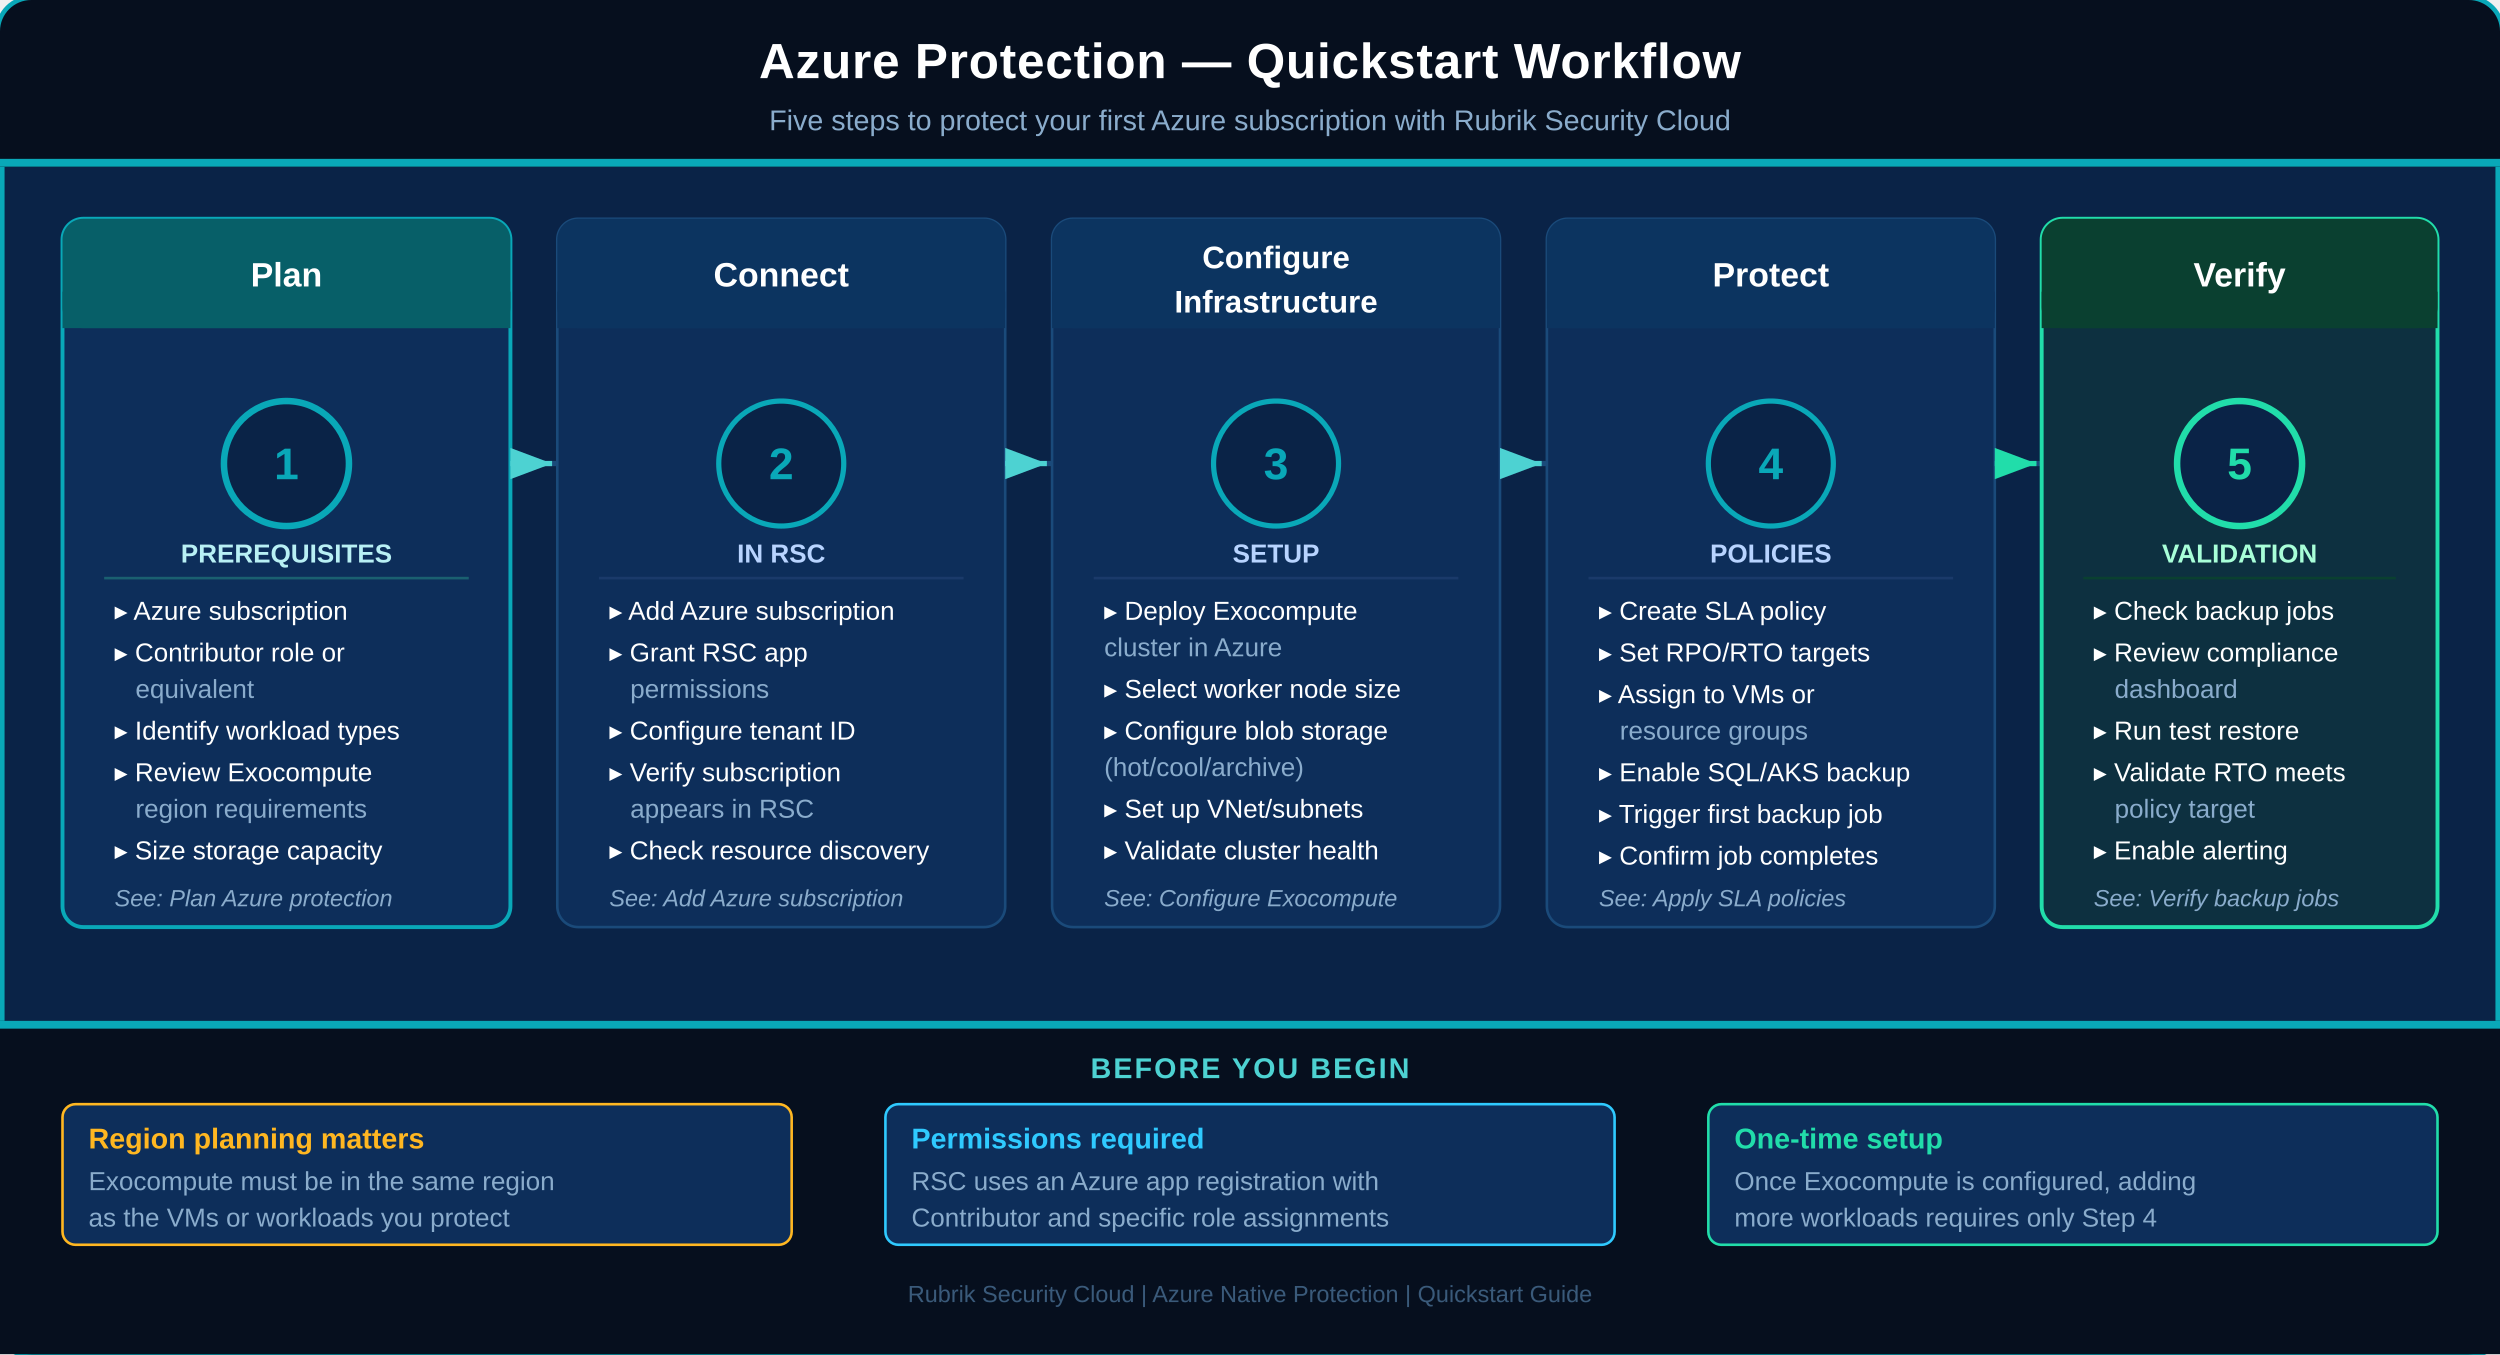
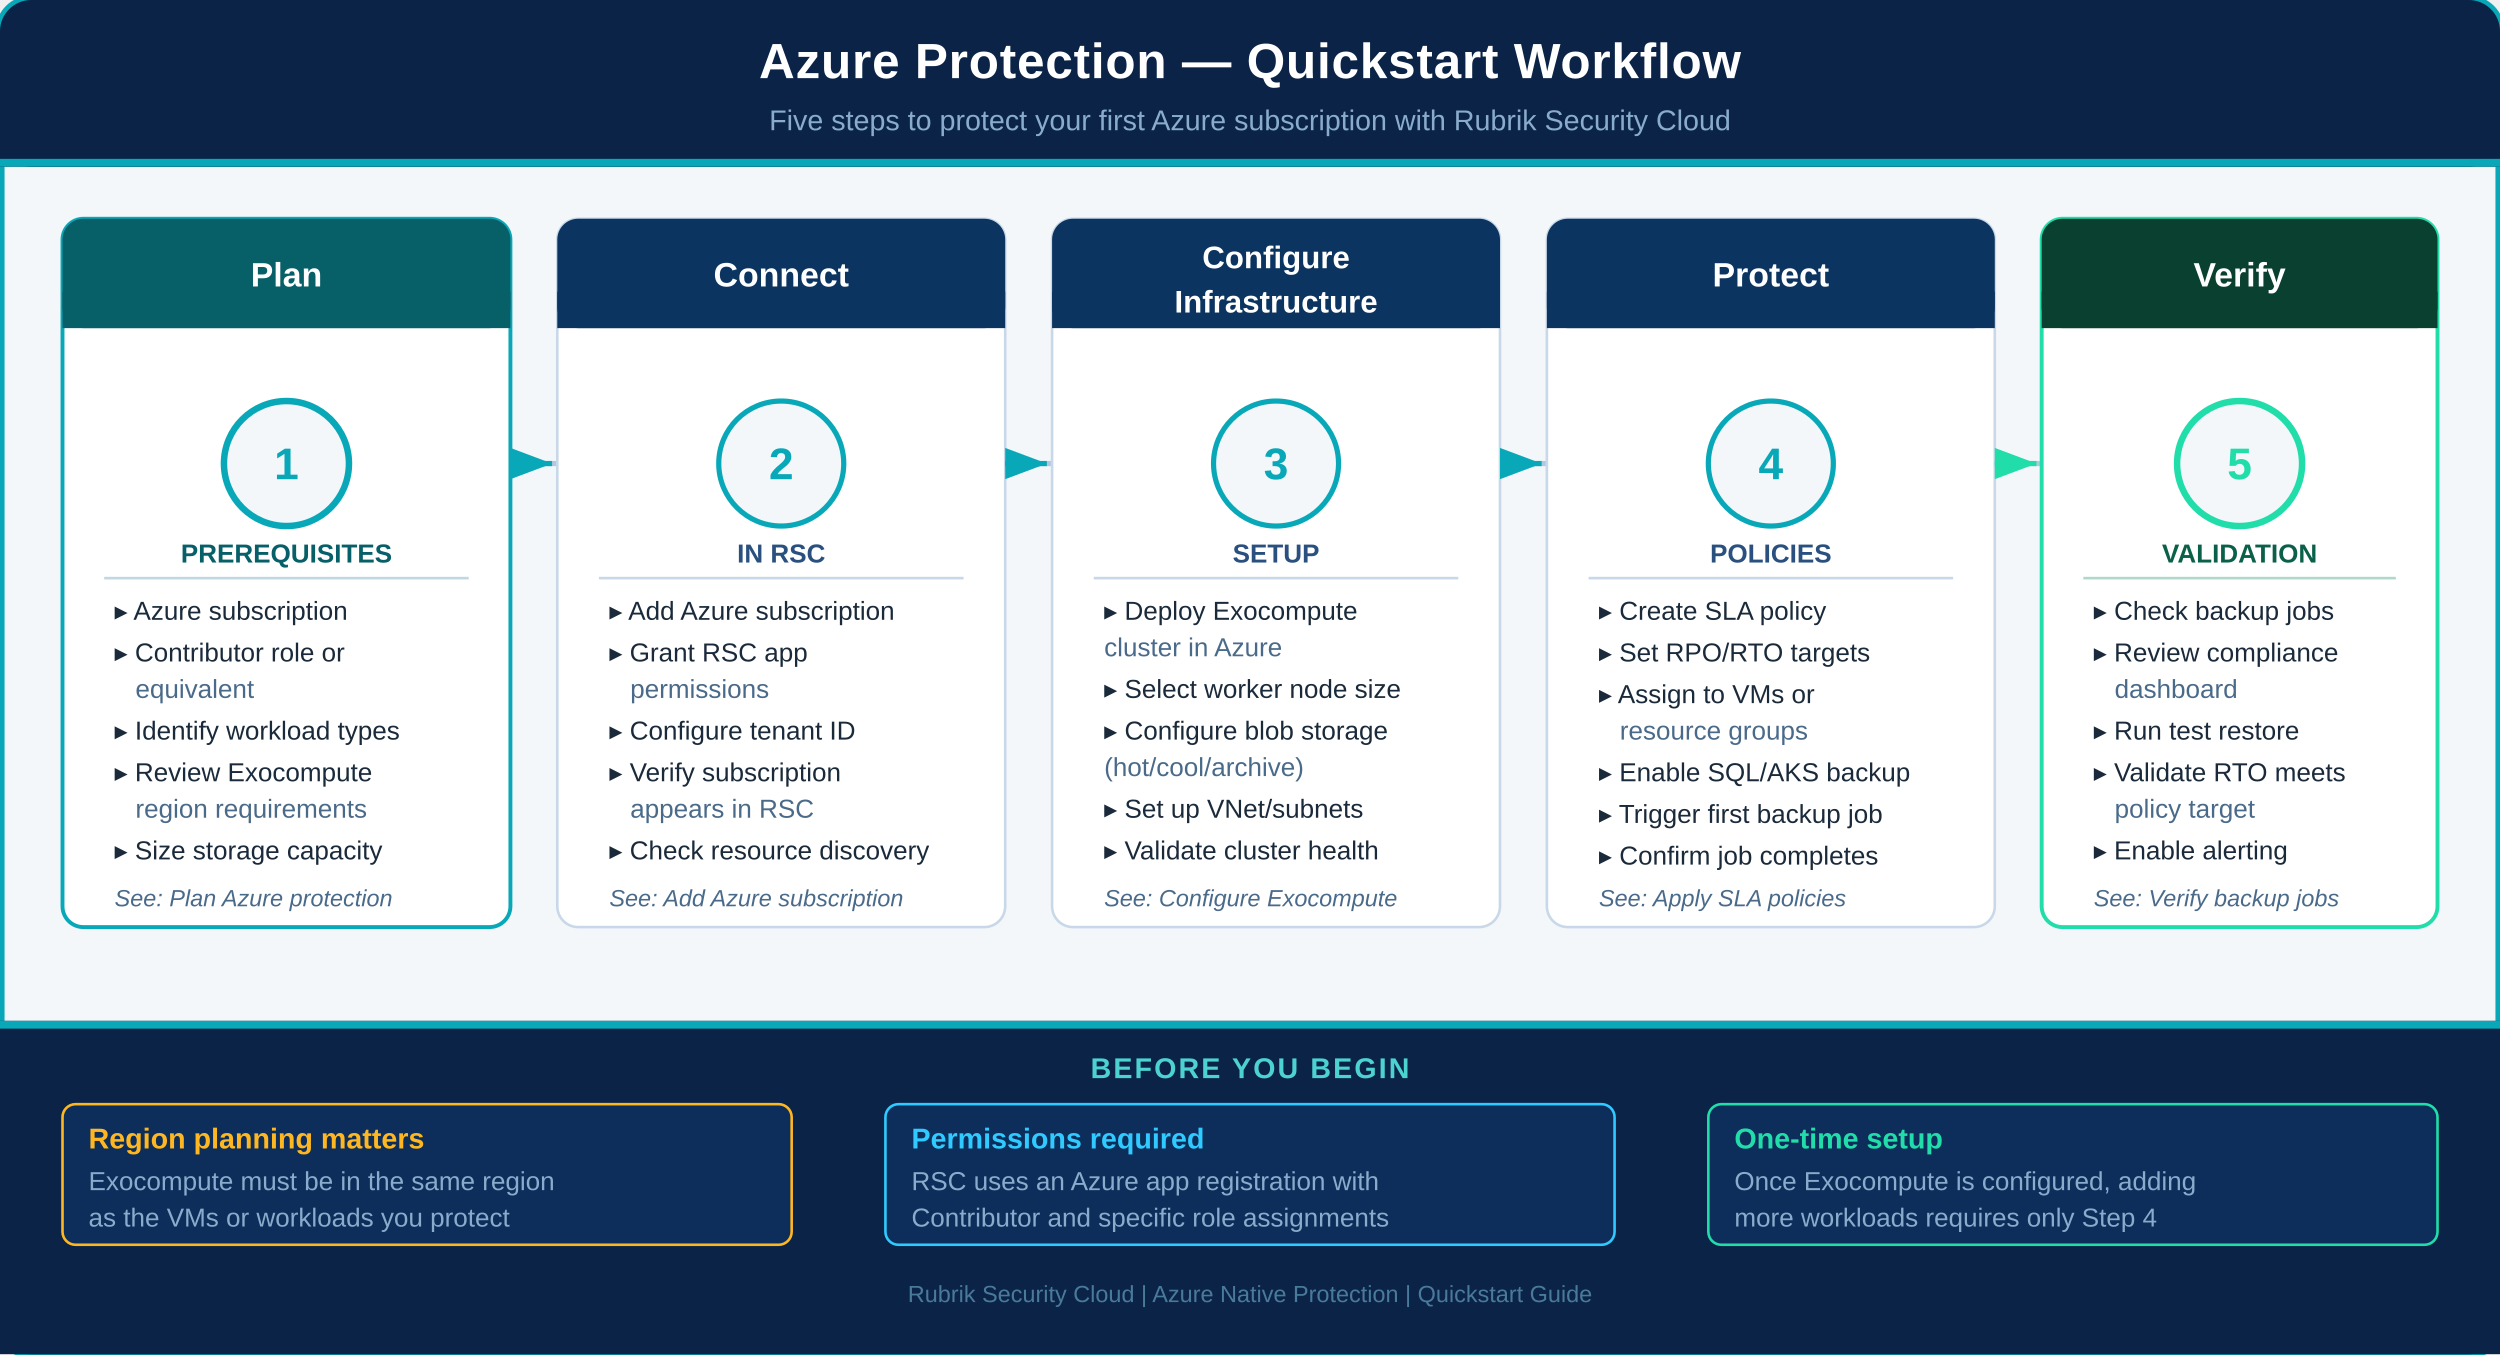
<svg xmlns="http://www.w3.org/2000/svg" width="960" height="520" viewBox="0 0 960 520" font-family="Segoe UI, Calibri, Arial, sans-serif">
-   <rect width="960" height="520" fill="#0A2347" rx="12" />
+   <rect width="960" height="520" fill="#F4F7FA" rx="12" />
  <rect width="960" height="520" fill="none" stroke="#09A8B8" stroke-width="3.5" rx="12" />
-   <rect x="0" y="0" width="960" height="64" fill="#060F1E" rx="12" />
-   <rect x="0" y="52" width="960" height="12" fill="#060F1E" />
+   <rect x="0" y="0" width="960" height="64" fill="#0A2347" rx="12" />
+   <rect x="0" y="52" width="960" height="12" fill="#0A2347" />
  <rect x="0" y="61" width="960" height="3" fill="#09A8B8" />
  <text x="480" y="30" text-anchor="middle" fill="#FFFFFF" font-size="19" font-weight="bold" letter-spacing="0.3">Azure Protection — Quickstart Workflow</text>
  <text x="480" y="50" text-anchor="middle" fill="#8AACCC" font-size="11">Five steps to protect your first Azure subscription with Rubrik Security Cloud</text>
-   <line x1="110" y1="178" x2="860" y2="178" stroke="#1A4A7A" stroke-width="2" />
-   <rect x="24" y="84" width="172" height="272" fill="#0D2E5A" rx="8" stroke="#09A8B8" stroke-width="1.5" />
+   <line x1="110" y1="178" x2="860" y2="178" stroke="#B0C8E0" stroke-width="2" />
+   <rect x="24" y="84" width="172" height="272" fill="#FFFFFF" rx="8" stroke="#09A8B8" stroke-width="1.5" />
  <rect x="24" y="84" width="172" height="42" fill="#075F68" rx="8" />
  <rect x="24" y="112" width="172" height="14" fill="#075F68" />
  <text x="110" y="110" text-anchor="middle" fill="#FFFFFF" font-size="13" font-weight="bold">Plan</text>
-   <circle cx="110" cy="178" r="24" fill="#0A2347" stroke="#09A8B8" stroke-width="2.5" />
+   <circle cx="110" cy="178" r="24" fill="#F4F7FA" stroke="#09A8B8" stroke-width="2.5" />
  <text x="110" y="184" text-anchor="middle" fill="#09A8B8" font-size="17" font-weight="bold">1</text>
-   <text x="110" y="216" text-anchor="middle" fill="#B8F0F4" font-size="10" font-weight="bold">PREREQUISITES</text>
-   <line x1="40" y1="222" x2="180" y2="222" stroke="#1A6070" stroke-width="1" />
-   <text x="44" y="238" fill="#FFFFFF" font-size="10">▸ Azure subscription</text>
-   <text x="44" y="254" fill="#FFFFFF" font-size="10">▸ Contributor role or</text>
-   <text x="52" y="268" fill="#8AACCC" font-size="10">  equivalent</text>
-   <text x="44" y="284" fill="#FFFFFF" font-size="10">▸ Identify workload types</text>
-   <text x="44" y="300" fill="#FFFFFF" font-size="10">▸ Review Exocompute</text>
-   <text x="52" y="314" fill="#8AACCC" font-size="10">  region requirements</text>
-   <text x="44" y="330" fill="#FFFFFF" font-size="10">▸ Size storage capacity</text>
-   <text x="44" y="348" fill="#8AACCC" font-size="9" font-style="italic">See: Plan Azure protection</text>
-   <polygon points="196,172 212,178 196,184" fill="#4DD2D2" />
-   <line x1="196" y1="178" x2="212" y2="178" stroke="#4DD2D2" stroke-width="2" />
-   <rect x="214" y="84" width="172" height="272" fill="#0D2E5A" rx="8" stroke="#1A4A7A" stroke-width="1" />
+   <text x="110" y="216" text-anchor="middle" fill="#075F68" font-size="10" font-weight="bold">PREREQUISITES</text>
+   <line x1="40" y1="222" x2="180" y2="222" stroke="#C0D8E0" stroke-width="1" />
+   <text x="44" y="238" fill="#1A2A3A" font-size="10">▸ Azure subscription</text>
+   <text x="44" y="254" fill="#1A2A3A" font-size="10">▸ Contributor role or</text>
+   <text x="52" y="268" fill="#4A6A8A" font-size="10">  equivalent</text>
+   <text x="44" y="284" fill="#1A2A3A" font-size="10">▸ Identify workload types</text>
+   <text x="44" y="300" fill="#1A2A3A" font-size="10">▸ Review Exocompute</text>
+   <text x="52" y="314" fill="#4A6A8A" font-size="10">  region requirements</text>
+   <text x="44" y="330" fill="#1A2A3A" font-size="10">▸ Size storage capacity</text>
+   <text x="44" y="348" fill="#4A6A8A" font-size="9" font-style="italic">See: Plan Azure protection</text>
+   <polygon points="196,172 212,178 196,184" fill="#09A8B8" />
+   <line x1="196" y1="178" x2="212" y2="178" stroke="#09A8B8" stroke-width="2" />
+   <rect x="214" y="84" width="172" height="272" fill="#FFFFFF" rx="8" stroke="#C8D8E8" stroke-width="1" />
  <rect x="214" y="84" width="172" height="42" fill="#0C3460" rx="8" />
  <rect x="214" y="112" width="172" height="14" fill="#0C3460" />
  <text x="300" y="110" text-anchor="middle" fill="#FFFFFF" font-size="13" font-weight="bold">Connect</text>
-   <circle cx="300" cy="178" r="24" fill="#0A2347" stroke="#09A8B8" stroke-width="2" />
+   <circle cx="300" cy="178" r="24" fill="#F4F7FA" stroke="#09A8B8" stroke-width="2" />
  <text x="300" y="184" text-anchor="middle" fill="#09A8B8" font-size="17" font-weight="bold">2</text>
-   <text x="300" y="216" text-anchor="middle" fill="#B8D4FF" font-size="10" font-weight="bold">IN RSC</text>
-   <line x1="230" y1="222" x2="370" y2="222" stroke="#1A3A6A" stroke-width="1" />
-   <text x="234" y="238" fill="#FFFFFF" font-size="10">▸ Add Azure subscription</text>
-   <text x="234" y="254" fill="#FFFFFF" font-size="10">▸ Grant RSC app</text>
-   <text x="242" y="268" fill="#8AACCC" font-size="10">  permissions</text>
-   <text x="234" y="284" fill="#FFFFFF" font-size="10">▸ Configure tenant ID</text>
-   <text x="234" y="300" fill="#FFFFFF" font-size="10">▸ Verify subscription</text>
-   <text x="242" y="314" fill="#8AACCC" font-size="10">  appears in RSC</text>
-   <text x="234" y="330" fill="#FFFFFF" font-size="10">▸ Check resource discovery</text>
-   <text x="234" y="348" fill="#8AACCC" font-size="9" font-style="italic">See: Add Azure subscription</text>
-   <polygon points="386,172 402,178 386,184" fill="#4DD2D2" />
-   <line x1="386" y1="178" x2="402" y2="178" stroke="#4DD2D2" stroke-width="2" />
-   <rect x="404" y="84" width="172" height="272" fill="#0D2E5A" rx="8" stroke="#1A4A7A" stroke-width="1" />
+   <text x="300" y="216" text-anchor="middle" fill="#2A5080" font-size="10" font-weight="bold">IN RSC</text>
+   <line x1="230" y1="222" x2="370" y2="222" stroke="#C8D8E8" stroke-width="1" />
+   <text x="234" y="238" fill="#1A2A3A" font-size="10">▸ Add Azure subscription</text>
+   <text x="234" y="254" fill="#1A2A3A" font-size="10">▸ Grant RSC app</text>
+   <text x="242" y="268" fill="#4A6A8A" font-size="10">  permissions</text>
+   <text x="234" y="284" fill="#1A2A3A" font-size="10">▸ Configure tenant ID</text>
+   <text x="234" y="300" fill="#1A2A3A" font-size="10">▸ Verify subscription</text>
+   <text x="242" y="314" fill="#4A6A8A" font-size="10">  appears in RSC</text>
+   <text x="234" y="330" fill="#1A2A3A" font-size="10">▸ Check resource discovery</text>
+   <text x="234" y="348" fill="#4A6A8A" font-size="9" font-style="italic">See: Add Azure subscription</text>
+   <polygon points="386,172 402,178 386,184" fill="#09A8B8" />
+   <line x1="386" y1="178" x2="402" y2="178" stroke="#09A8B8" stroke-width="2" />
+   <rect x="404" y="84" width="172" height="272" fill="#FFFFFF" rx="8" stroke="#C8D8E8" stroke-width="1" />
  <rect x="404" y="84" width="172" height="42" fill="#0C3460" rx="8" />
  <rect x="404" y="112" width="172" height="14" fill="#0C3460" />
  <text x="490" y="103" text-anchor="middle" fill="#FFFFFF" font-size="12" font-weight="bold">Configure</text>
  <text x="490" y="120" text-anchor="middle" fill="#FFFFFF" font-size="12" font-weight="bold">Infrastructure</text>
-   <circle cx="490" cy="178" r="24" fill="#0A2347" stroke="#09A8B8" stroke-width="2" />
+   <circle cx="490" cy="178" r="24" fill="#F4F7FA" stroke="#09A8B8" stroke-width="2" />
  <text x="490" y="184" text-anchor="middle" fill="#09A8B8" font-size="17" font-weight="bold">3</text>
-   <text x="490" y="216" text-anchor="middle" fill="#B8D4FF" font-size="10" font-weight="bold">SETUP</text>
-   <line x1="420" y1="222" x2="560" y2="222" stroke="#1A3A6A" stroke-width="1" />
-   <text x="424" y="238" fill="#FFFFFF" font-size="10">▸ Deploy Exocompute</text>
-   <text x="424" y="252" fill="#8AACCC" font-size="10">  cluster in Azure</text>
-   <text x="424" y="268" fill="#FFFFFF" font-size="10">▸ Select worker node size</text>
-   <text x="424" y="284" fill="#FFFFFF" font-size="10">▸ Configure blob storage</text>
-   <text x="424" y="298" fill="#8AACCC" font-size="10">  (hot/cool/archive)</text>
-   <text x="424" y="314" fill="#FFFFFF" font-size="10">▸ Set up VNet/subnets</text>
-   <text x="424" y="330" fill="#FFFFFF" font-size="10">▸ Validate cluster health</text>
-   <text x="424" y="348" fill="#8AACCC" font-size="9" font-style="italic">See: Configure Exocompute</text>
-   <polygon points="576,172 592,178 576,184" fill="#4DD2D2" />
-   <line x1="576" y1="178" x2="592" y2="178" stroke="#4DD2D2" stroke-width="2" />
-   <rect x="594" y="84" width="172" height="272" fill="#0D2E5A" rx="8" stroke="#1A4A7A" stroke-width="1" />
+   <text x="490" y="216" text-anchor="middle" fill="#2A5080" font-size="10" font-weight="bold">SETUP</text>
+   <line x1="420" y1="222" x2="560" y2="222" stroke="#C8D8E8" stroke-width="1" />
+   <text x="424" y="238" fill="#1A2A3A" font-size="10">▸ Deploy Exocompute</text>
+   <text x="424" y="252" fill="#4A6A8A" font-size="10">  cluster in Azure</text>
+   <text x="424" y="268" fill="#1A2A3A" font-size="10">▸ Select worker node size</text>
+   <text x="424" y="284" fill="#1A2A3A" font-size="10">▸ Configure blob storage</text>
+   <text x="424" y="298" fill="#4A6A8A" font-size="10">  (hot/cool/archive)</text>
+   <text x="424" y="314" fill="#1A2A3A" font-size="10">▸ Set up VNet/subnets</text>
+   <text x="424" y="330" fill="#1A2A3A" font-size="10">▸ Validate cluster health</text>
+   <text x="424" y="348" fill="#4A6A8A" font-size="9" font-style="italic">See: Configure Exocompute</text>
+   <polygon points="576,172 592,178 576,184" fill="#09A8B8" />
+   <line x1="576" y1="178" x2="592" y2="178" stroke="#09A8B8" stroke-width="2" />
+   <rect x="594" y="84" width="172" height="272" fill="#FFFFFF" rx="8" stroke="#C8D8E8" stroke-width="1" />
  <rect x="594" y="84" width="172" height="42" fill="#0C3460" rx="8" />
  <rect x="594" y="112" width="172" height="14" fill="#0C3460" />
  <text x="680" y="110" text-anchor="middle" fill="#FFFFFF" font-size="13" font-weight="bold">Protect</text>
-   <circle cx="680" cy="178" r="24" fill="#0A2347" stroke="#09A8B8" stroke-width="2" />
+   <circle cx="680" cy="178" r="24" fill="#F4F7FA" stroke="#09A8B8" stroke-width="2" />
  <text x="680" y="184" text-anchor="middle" fill="#09A8B8" font-size="17" font-weight="bold">4</text>
-   <text x="680" y="216" text-anchor="middle" fill="#B8D4FF" font-size="10" font-weight="bold">POLICIES</text>
-   <line x1="610" y1="222" x2="750" y2="222" stroke="#1A3A6A" stroke-width="1" />
-   <text x="614" y="238" fill="#FFFFFF" font-size="10">▸ Create SLA policy</text>
-   <text x="614" y="254" fill="#FFFFFF" font-size="10">▸ Set RPO/RTO targets</text>
-   <text x="614" y="270" fill="#FFFFFF" font-size="10">▸ Assign to VMs or</text>
-   <text x="622" y="284" fill="#8AACCC" font-size="10">  resource groups</text>
-   <text x="614" y="300" fill="#FFFFFF" font-size="10">▸ Enable SQL/AKS backup</text>
-   <text x="614" y="316" fill="#FFFFFF" font-size="10">▸ Trigger first backup job</text>
-   <text x="614" y="332" fill="#FFFFFF" font-size="10">▸ Confirm job completes</text>
-   <text x="614" y="348" fill="#8AACCC" font-size="9" font-style="italic">See: Apply SLA policies</text>
+   <text x="680" y="216" text-anchor="middle" fill="#2A5080" font-size="10" font-weight="bold">POLICIES</text>
+   <line x1="610" y1="222" x2="750" y2="222" stroke="#C8D8E8" stroke-width="1" />
+   <text x="614" y="238" fill="#1A2A3A" font-size="10">▸ Create SLA policy</text>
+   <text x="614" y="254" fill="#1A2A3A" font-size="10">▸ Set RPO/RTO targets</text>
+   <text x="614" y="270" fill="#1A2A3A" font-size="10">▸ Assign to VMs or</text>
+   <text x="622" y="284" fill="#4A6A8A" font-size="10">  resource groups</text>
+   <text x="614" y="300" fill="#1A2A3A" font-size="10">▸ Enable SQL/AKS backup</text>
+   <text x="614" y="316" fill="#1A2A3A" font-size="10">▸ Trigger first backup job</text>
+   <text x="614" y="332" fill="#1A2A3A" font-size="10">▸ Confirm job completes</text>
+   <text x="614" y="348" fill="#4A6A8A" font-size="9" font-style="italic">See: Apply SLA policies</text>
  <polygon points="766,172 782,178 766,184" fill="#21DDAA" />
  <line x1="766" y1="178" x2="782" y2="178" stroke="#21DDAA" stroke-width="2" />
-   <rect x="784" y="84" width="152" height="272" fill="#0D3040" rx="8" stroke="#21DDAA" stroke-width="1.5" />
+   <rect x="784" y="84" width="152" height="272" fill="#FFFFFF" rx="8" stroke="#21DDAA" stroke-width="1.5" />
  <rect x="784" y="84" width="152" height="42" fill="#0A4030" rx="8" />
  <rect x="784" y="112" width="152" height="14" fill="#0A4030" />
  <text x="860" y="110" text-anchor="middle" fill="#FFFFFF" font-size="13" font-weight="bold">Verify</text>
-   <circle cx="860" cy="178" r="24" fill="#0A2347" stroke="#21DDAA" stroke-width="2.5" />
+   <circle cx="860" cy="178" r="24" fill="#F4F7FA" stroke="#21DDAA" stroke-width="2.5" />
  <text x="860" y="184" text-anchor="middle" fill="#21DDAA" font-size="17" font-weight="bold">5</text>
-   <text x="860" y="216" text-anchor="middle" fill="#A8FFD8" font-size="10" font-weight="bold">VALIDATION</text>
-   <line x1="800" y1="222" x2="920" y2="222" stroke="#0A4030" stroke-width="1" />
-   <text x="804" y="238" fill="#FFFFFF" font-size="10">▸ Check backup jobs</text>
-   <text x="804" y="254" fill="#FFFFFF" font-size="10">▸ Review compliance</text>
-   <text x="812" y="268" fill="#8AACCC" font-size="10">  dashboard</text>
-   <text x="804" y="284" fill="#FFFFFF" font-size="10">▸ Run test restore</text>
-   <text x="804" y="300" fill="#FFFFFF" font-size="10">▸ Validate RTO meets</text>
-   <text x="812" y="314" fill="#8AACCC" font-size="10">  policy target</text>
-   <text x="804" y="330" fill="#FFFFFF" font-size="10">▸ Enable alerting</text>
-   <text x="804" y="348" fill="#8AACCC" font-size="9" font-style="italic">See: Verify backup jobs</text>
-   <rect x="0" y="392" width="960" height="128" fill="#060F1E" rx="0" />
-   <rect x="0" y="508" width="960" height="12" fill="#060F1E" rx="12" />
+   <text x="860" y="216" text-anchor="middle" fill="#0A6048" font-size="10" font-weight="bold">VALIDATION</text>
+   <line x1="800" y1="222" x2="920" y2="222" stroke="#B0D8C8" stroke-width="1" />
+   <text x="804" y="238" fill="#1A2A3A" font-size="10">▸ Check backup jobs</text>
+   <text x="804" y="254" fill="#1A2A3A" font-size="10">▸ Review compliance</text>
+   <text x="812" y="268" fill="#4A6A8A" font-size="10">  dashboard</text>
+   <text x="804" y="284" fill="#1A2A3A" font-size="10">▸ Run test restore</text>
+   <text x="804" y="300" fill="#1A2A3A" font-size="10">▸ Validate RTO meets</text>
+   <text x="812" y="314" fill="#4A6A8A" font-size="10">  policy target</text>
+   <text x="804" y="330" fill="#1A2A3A" font-size="10">▸ Enable alerting</text>
+   <text x="804" y="348" fill="#4A6A8A" font-size="9" font-style="italic">See: Verify backup jobs</text>
+   <rect x="0" y="392" width="960" height="128" fill="#0A2347" rx="0" />
+   <rect x="0" y="508" width="960" height="12" fill="#0A2347" rx="12" />
  <rect x="0" y="392" width="960" height="3" fill="#09A8B8" />
  <text x="480" y="414" text-anchor="middle" fill="#4DD2D2" font-size="11" font-weight="bold" letter-spacing="0.8">BEFORE YOU BEGIN</text>
  <rect x="24" y="424" width="280" height="54" fill="#0D2E5A" rx="5" stroke="#FFB721" stroke-width="1" />
  <text x="34" y="441" fill="#FFB721" font-size="11" font-weight="bold">Region planning matters</text>
  <text x="34" y="457" fill="#8AACCC" font-size="10">Exocompute must be in the same region</text>
  <text x="34" y="471" fill="#8AACCC" font-size="10">as the VMs or workloads you protect</text>
  <rect x="340" y="424" width="280" height="54" fill="#0D2E5A" rx="5" stroke="#2FCAFF" stroke-width="1" />
  <text x="350" y="441" fill="#2FCAFF" font-size="11" font-weight="bold">Permissions required</text>
  <text x="350" y="457" fill="#8AACCC" font-size="10">RSC uses an Azure app registration with</text>
  <text x="350" y="471" fill="#8AACCC" font-size="10">Contributor and specific role assignments</text>
  <rect x="656" y="424" width="280" height="54" fill="#0D2E5A" rx="5" stroke="#21DDAA" stroke-width="1" />
  <text x="666" y="441" fill="#21DDAA" font-size="11" font-weight="bold">One-time setup</text>
  <text x="666" y="457" fill="#8AACCC" font-size="10">Once Exocompute is configured, adding</text>
  <text x="666" y="471" fill="#8AACCC" font-size="10">more workloads requires only Step 4</text>
-   <text x="480" y="500" text-anchor="middle" fill="#3A5A7A" font-size="9">Rubrik Security Cloud  |  Azure Native Protection  |  Quickstart Guide</text>
+   <text x="480" y="500" text-anchor="middle" fill="#4A7A9A" font-size="9">Rubrik Security Cloud  |  Azure Native Protection  |  Quickstart Guide</text>
</svg>
